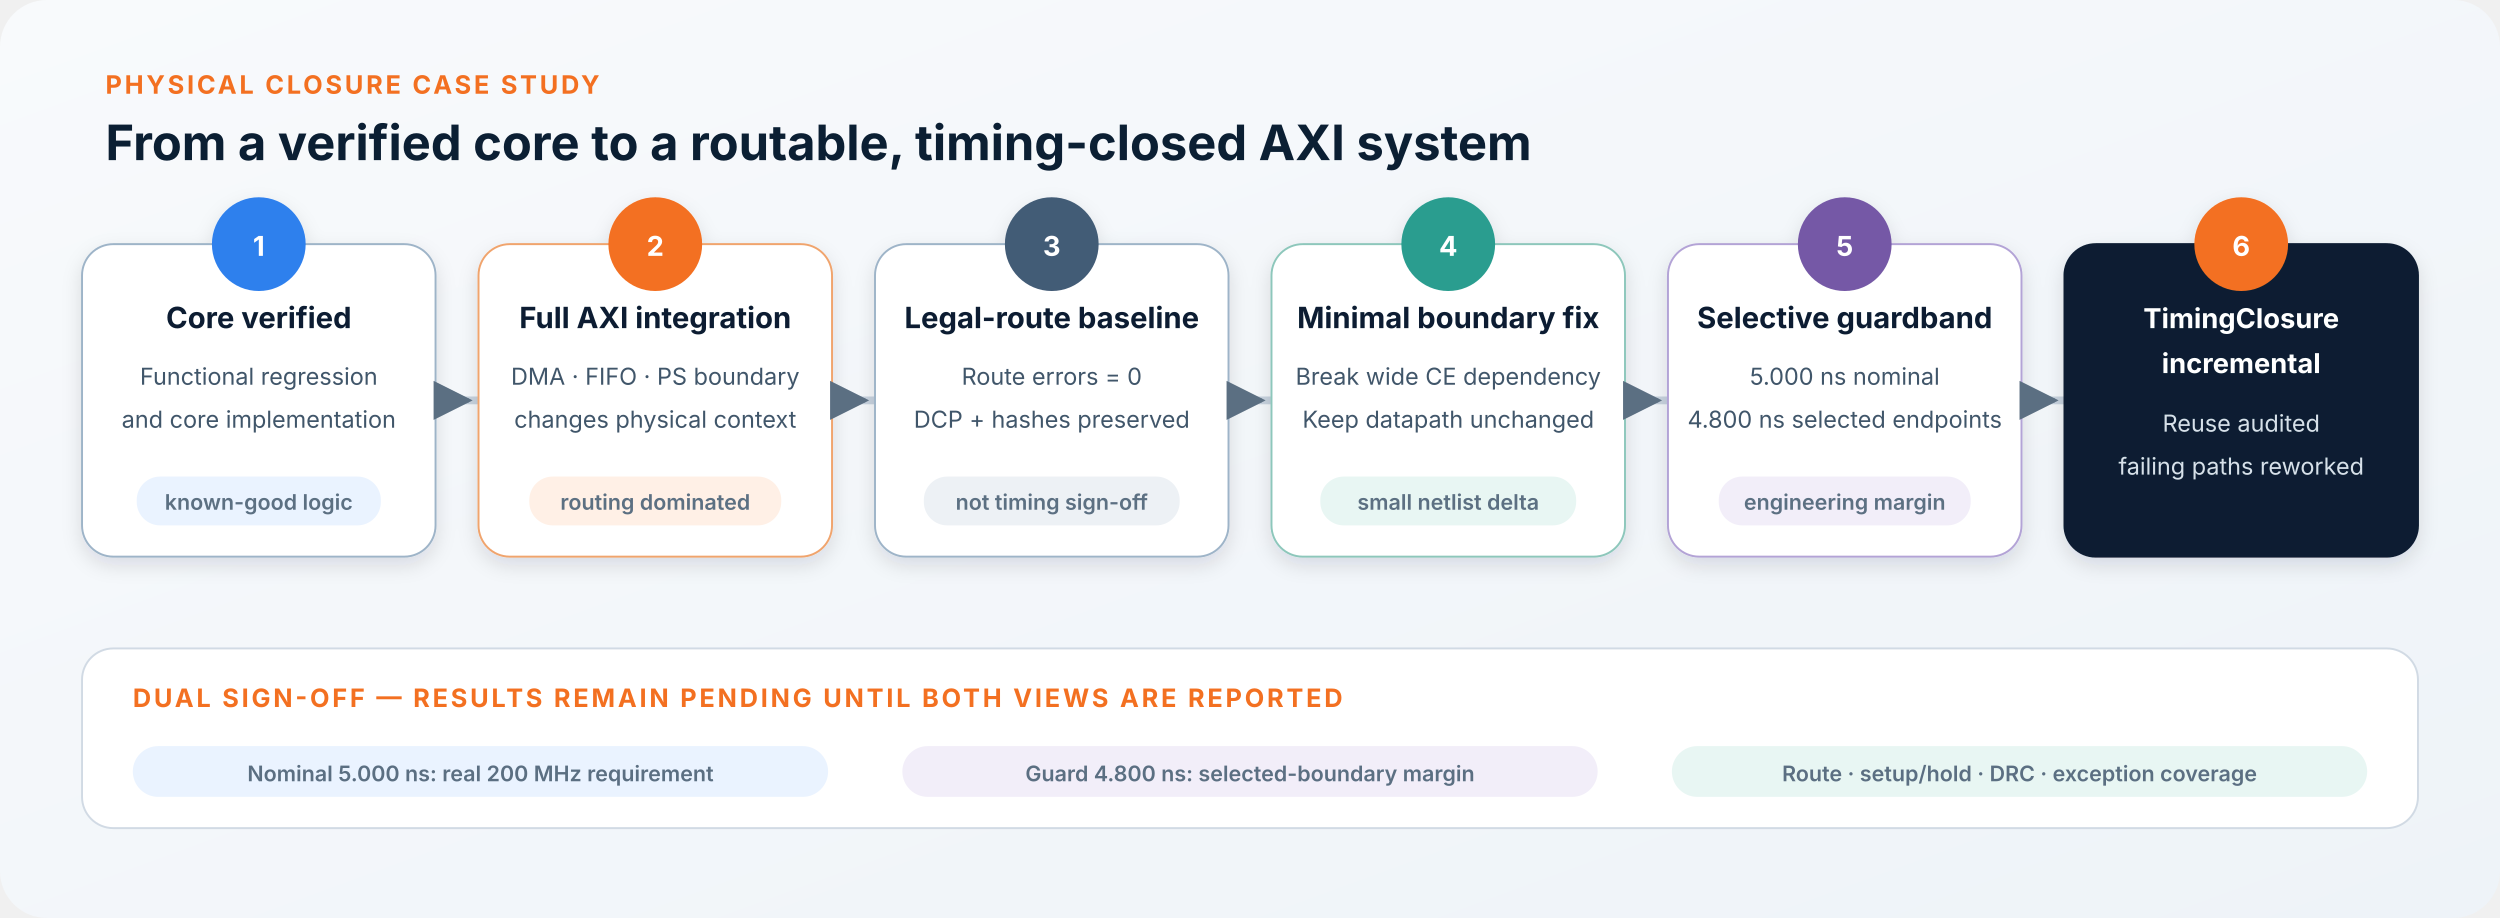
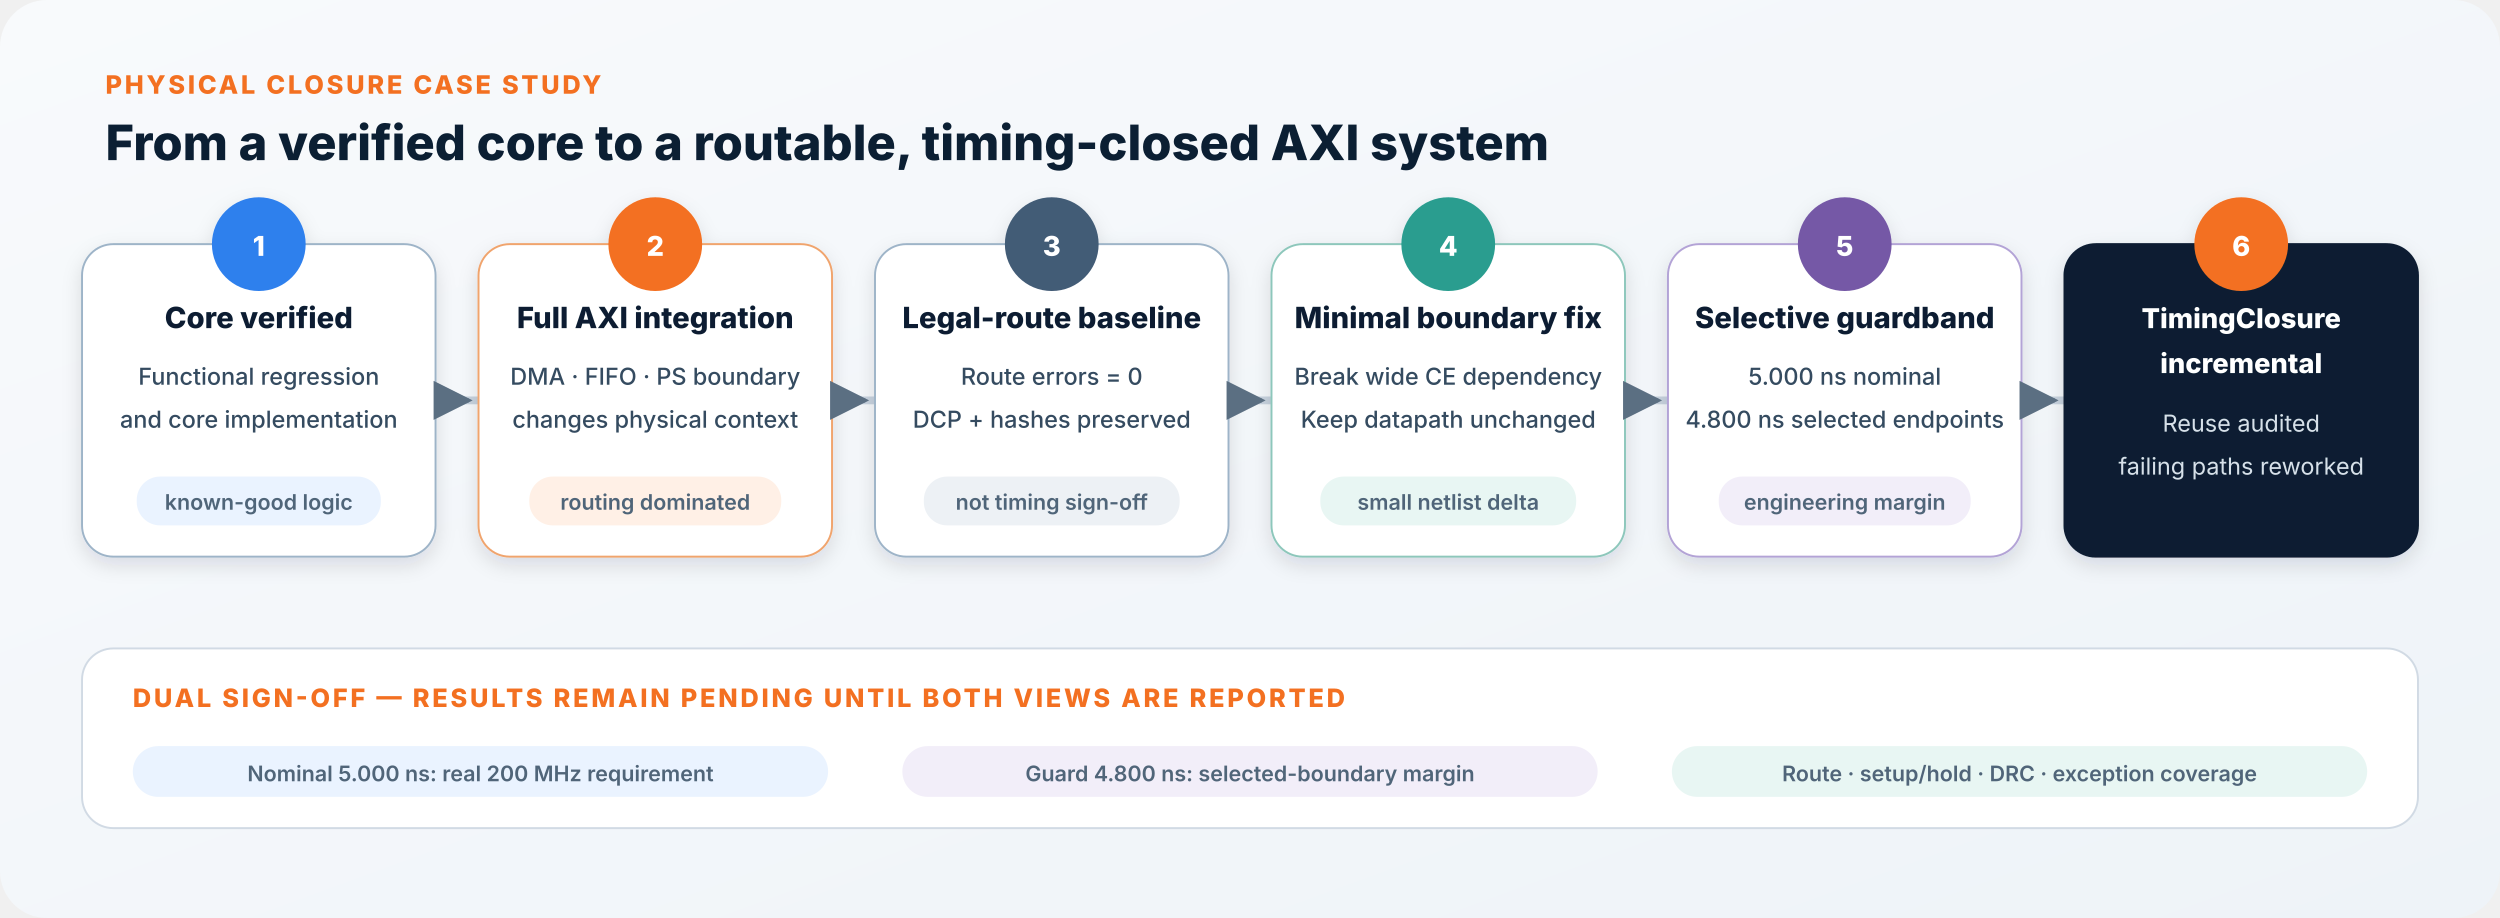
<svg xmlns="http://www.w3.org/2000/svg" width="1280" height="470" viewBox="0 0 1280 470" role="img" aria-labelledby="title desc">
  <defs>
    <linearGradient id="bg" x1="0" y1="0" x2="1" y2="1">
      <stop stop-color="#f8fafc" />
      <stop offset="1" stop-color="#eef3f8" />
    </linearGradient>
    <filter id="shadow" x="-20%" y="-20%" width="140%" height="140%">
      <feDropShadow dx="0" dy="4" stdDeviation="5" flood-color="#0b1f33" flood-opacity=".12" />
    </filter>
    <marker id="arrow" markerWidth="10" markerHeight="10" refX="9" refY="5" orient="auto">
      <path d="M0 0L10 5L0 10Z" fill="#5b6f82" />
    </marker>
-     <style>.f{font-family:Inter,"Segoe UI",Arial,sans-serif}.eyebrow{font-size:13px;font-weight:700;letter-spacing:1.4px;fill:#f37021}.heading{font-size:25px;font-weight:700;fill:#0b1f33}.step{font-size:15px;font-weight:700;fill:#0b1f33}.body{font-size:12px;fill:#41566a}.small{font-size:11px;font-weight:600;fill:#5b6f82}.gate{font-size:14px;font-weight:700;fill:#fff}</style>
+     <style>.f{font-family:Inter,"Segoe UI",Arial,sans-serif}.eyebrow{font-size:13px;font-weight:800;letter-spacing:1.4px;fill:#f37021}.heading{font-size:25px;font-weight:800;fill:#0b1f33}.step{font-size:15px;font-weight:800;fill:#0b1f33}.body{font-size:12px;font-weight:500;fill:#344b60}.small{font-size:11px;font-weight:600;fill:#506579}.gate{font-size:14px;font-weight:800;fill:#fff}</style>
  </defs>
  <rect width="1280" height="470" rx="24" fill="url(#bg)" />
  <text class="f eyebrow" x="54" y="48">PHYSICAL CLOSURE CASE STUDY</text>
  <text class="f heading" x="54" y="82">From a verified core to a routable, timing-closed AXI system</text>
  <line x1="143" y1="205" x2="1137" y2="205" stroke="#c7d2de" stroke-width="4" />
  <g class="f" filter="url(#shadow)">
    <g transform="translate(42 125)">
      <rect width="181" height="160" rx="16" fill="#fff" stroke="#9eb4c8" />
      <circle cx="90.5" cy="0" r="24" fill="#2f80ed" />
      <text x="90.5" y="6" text-anchor="middle" class="gate">1</text>
      <text x="90.5" y="43" text-anchor="middle" class="step">Core verified</text>
      <text x="90.5" y="72" text-anchor="middle" class="body">Functional regression</text>
      <text x="90.5" y="94" text-anchor="middle" class="body">and core implementation</text>
      <rect x="28" y="119" width="125" height="25" rx="12" fill="#eaf3ff" />
      <text x="90.5" y="136" text-anchor="middle" class="small">known-good logic</text>
    </g>
    <g transform="translate(245 125)">
      <rect width="181" height="160" rx="16" fill="#fff" stroke="#f0a46d" />
      <circle cx="90.5" cy="0" r="24" fill="#f37021" />
      <text x="90.5" y="6" text-anchor="middle" class="gate">2</text>
      <text x="90.5" y="43" text-anchor="middle" class="step">Full AXI integration</text>
      <text x="90.5" y="72" text-anchor="middle" class="body">DMA · FIFO · PS boundary</text>
      <text x="90.5" y="94" text-anchor="middle" class="body">changes physical context</text>
      <rect x="26" y="119" width="129" height="25" rx="12" fill="#fff0e6" />
      <text x="90.5" y="136" text-anchor="middle" class="small">routing dominated</text>
    </g>
    <g transform="translate(448 125)">
      <rect width="181" height="160" rx="16" fill="#fff" stroke="#9eb4c8" />
      <circle cx="90.5" cy="0" r="24" fill="#425b76" />
      <text x="90.5" y="6" text-anchor="middle" class="gate">3</text>
      <text x="90.5" y="43" text-anchor="middle" class="step">Legal-route baseline</text>
      <text x="90.5" y="72" text-anchor="middle" class="body">Route errors = 0</text>
      <text x="90.5" y="94" text-anchor="middle" class="body">DCP + hashes preserved</text>
      <rect x="25" y="119" width="131" height="25" rx="12" fill="#edf1f5" />
      <text x="90.5" y="136" text-anchor="middle" class="small">not timing sign-off</text>
    </g>
    <g transform="translate(651 125)">
      <rect width="181" height="160" rx="16" fill="#fff" stroke="#8dc7bb" />
      <circle cx="90.5" cy="0" r="24" fill="#2a9d8f" />
      <text x="90.5" y="6" text-anchor="middle" class="gate">4</text>
      <text x="90.5" y="43" text-anchor="middle" class="step">Minimal boundary fix</text>
      <text x="90.5" y="72" text-anchor="middle" class="body">Break wide CE dependency</text>
      <text x="90.5" y="94" text-anchor="middle" class="body">Keep datapath unchanged</text>
      <rect x="25" y="119" width="131" height="25" rx="12" fill="#e8f6f3" />
      <text x="90.5" y="136" text-anchor="middle" class="small">small netlist delta</text>
    </g>
    <g transform="translate(854 125)">
      <rect width="181" height="160" rx="16" fill="#fff" stroke="#b3a3d6" />
      <circle cx="90.5" cy="0" r="24" fill="#7559a6" />
      <text x="90.5" y="6" text-anchor="middle" class="gate">5</text>
      <text x="90.5" y="43" text-anchor="middle" class="step">Selective guardband</text>
      <text x="90.5" y="72" text-anchor="middle" class="body">5.000 ns nominal</text>
      <text x="90.5" y="94" text-anchor="middle" class="body">4.800 ns selected endpoints</text>
      <rect x="26" y="119" width="129" height="25" rx="12" fill="#f2eef9" />
      <text x="90.5" y="136" text-anchor="middle" class="small">engineering margin</text>
    </g>
    <g transform="translate(1057 125)">
      <rect width="181" height="160" rx="16" fill="#0b1f33" stroke="#0b1f33" />
      <circle cx="90.5" cy="0" r="24" fill="#f37021" />
      <text x="90.5" y="6" text-anchor="middle" class="gate">6</text>
      <text x="90.5" y="43" text-anchor="middle" class="gate">TimingClosure</text>
      <text x="90.5" y="66" text-anchor="middle" class="gate">incremental</text>
      <text x="90.5" y="96" text-anchor="middle" font-size="12" fill="#d7e0e9">Reuse audited</text>
      <text x="90.5" y="118" text-anchor="middle" font-size="12" fill="#d7e0e9">failing paths reworked</text>
    </g>
  </g>
  <g stroke="#5b6f82" stroke-width="2" fill="none" marker-end="url(#arrow)">
    <path d="M223 205H240" />
    <path d="M426 205H443" />
    <path d="M629 205H646" />
    <path d="M832 205H849" />
    <path d="M1035 205H1052" />
  </g>
  <g class="f">
    <rect x="42" y="332" width="1196" height="92" rx="16" fill="#fff" stroke="#d1dae4" />
    <text x="68" y="362" class="eyebrow">DUAL SIGN-OFF — RESULTS REMAIN PENDING UNTIL BOTH VIEWS ARE REPORTED</text>
    <rect x="68" y="382" width="356" height="26" rx="13" fill="#eaf3ff" />
    <text x="246" y="400" text-anchor="middle" class="small">Nominal 5.000 ns: real 200 MHz requirement</text>
    <rect x="462" y="382" width="356" height="26" rx="13" fill="#f2eef9" />
    <text x="640" y="400" text-anchor="middle" class="small">Guard 4.800 ns: selected-boundary margin</text>
    <rect x="856" y="382" width="356" height="26" rx="13" fill="#e8f6f3" />
    <text x="1034" y="400" text-anchor="middle" class="small">Route · setup/hold · DRC · exception coverage</text>
  </g>
</svg>
